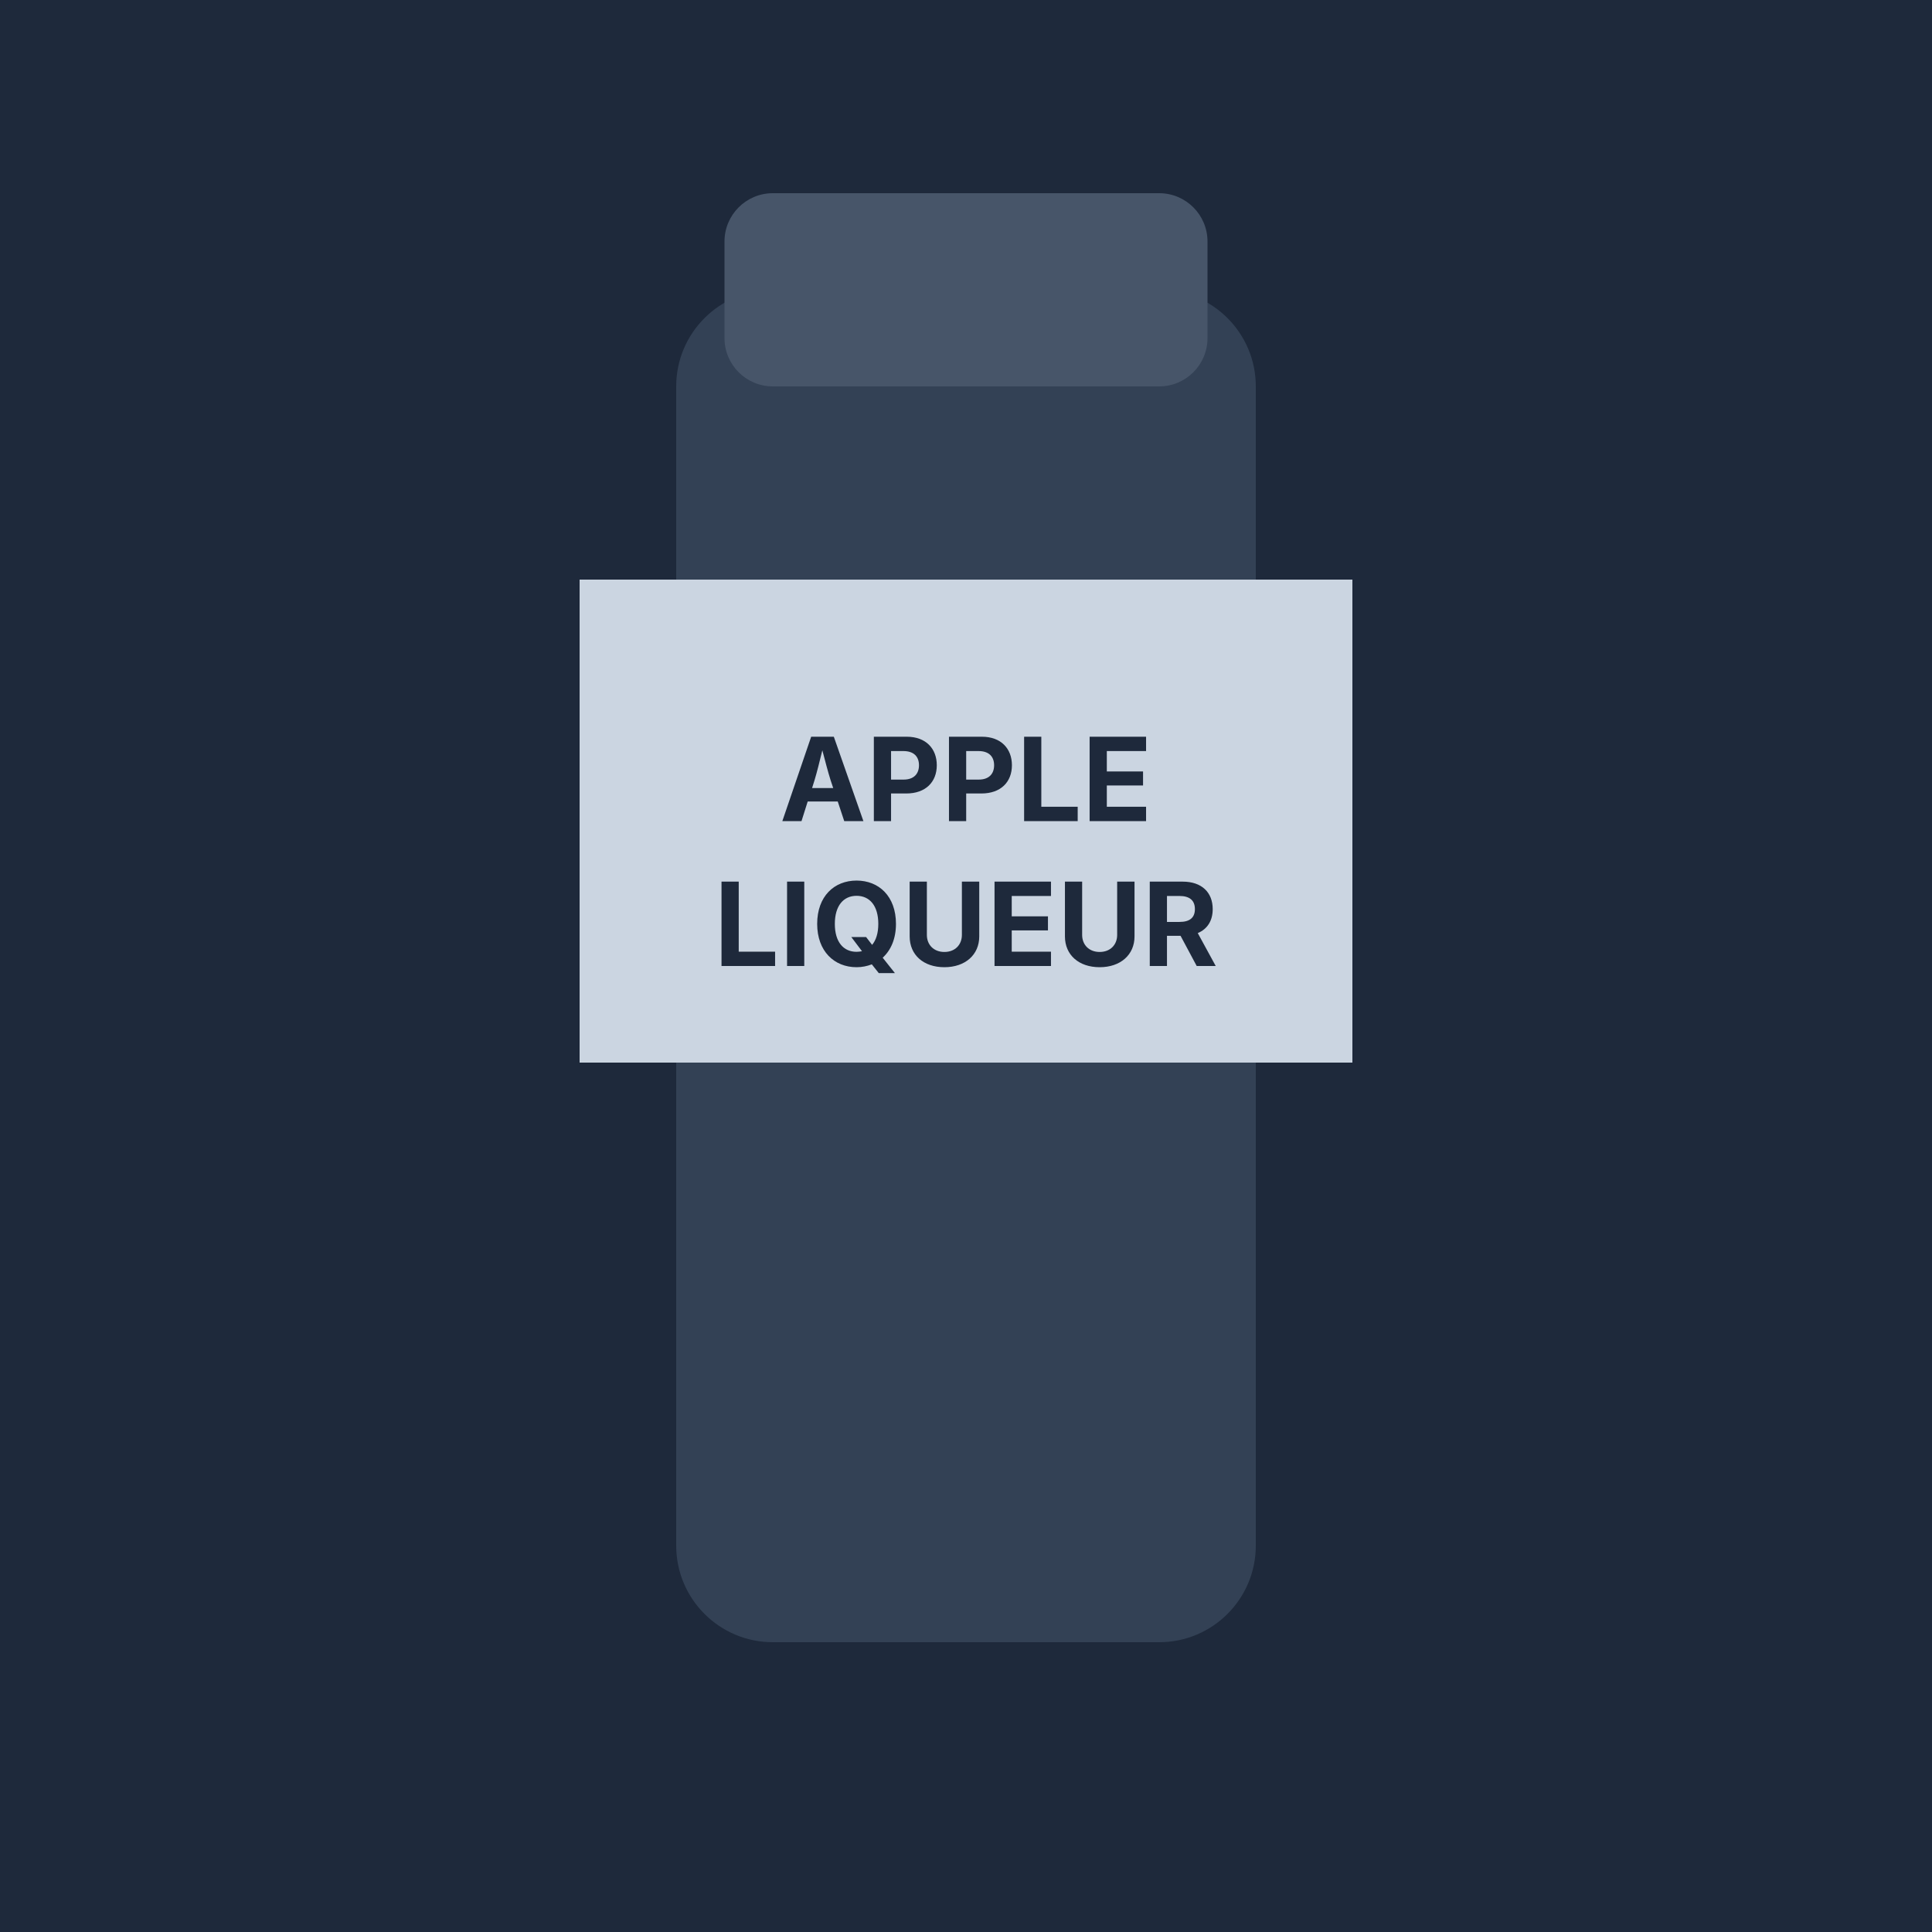
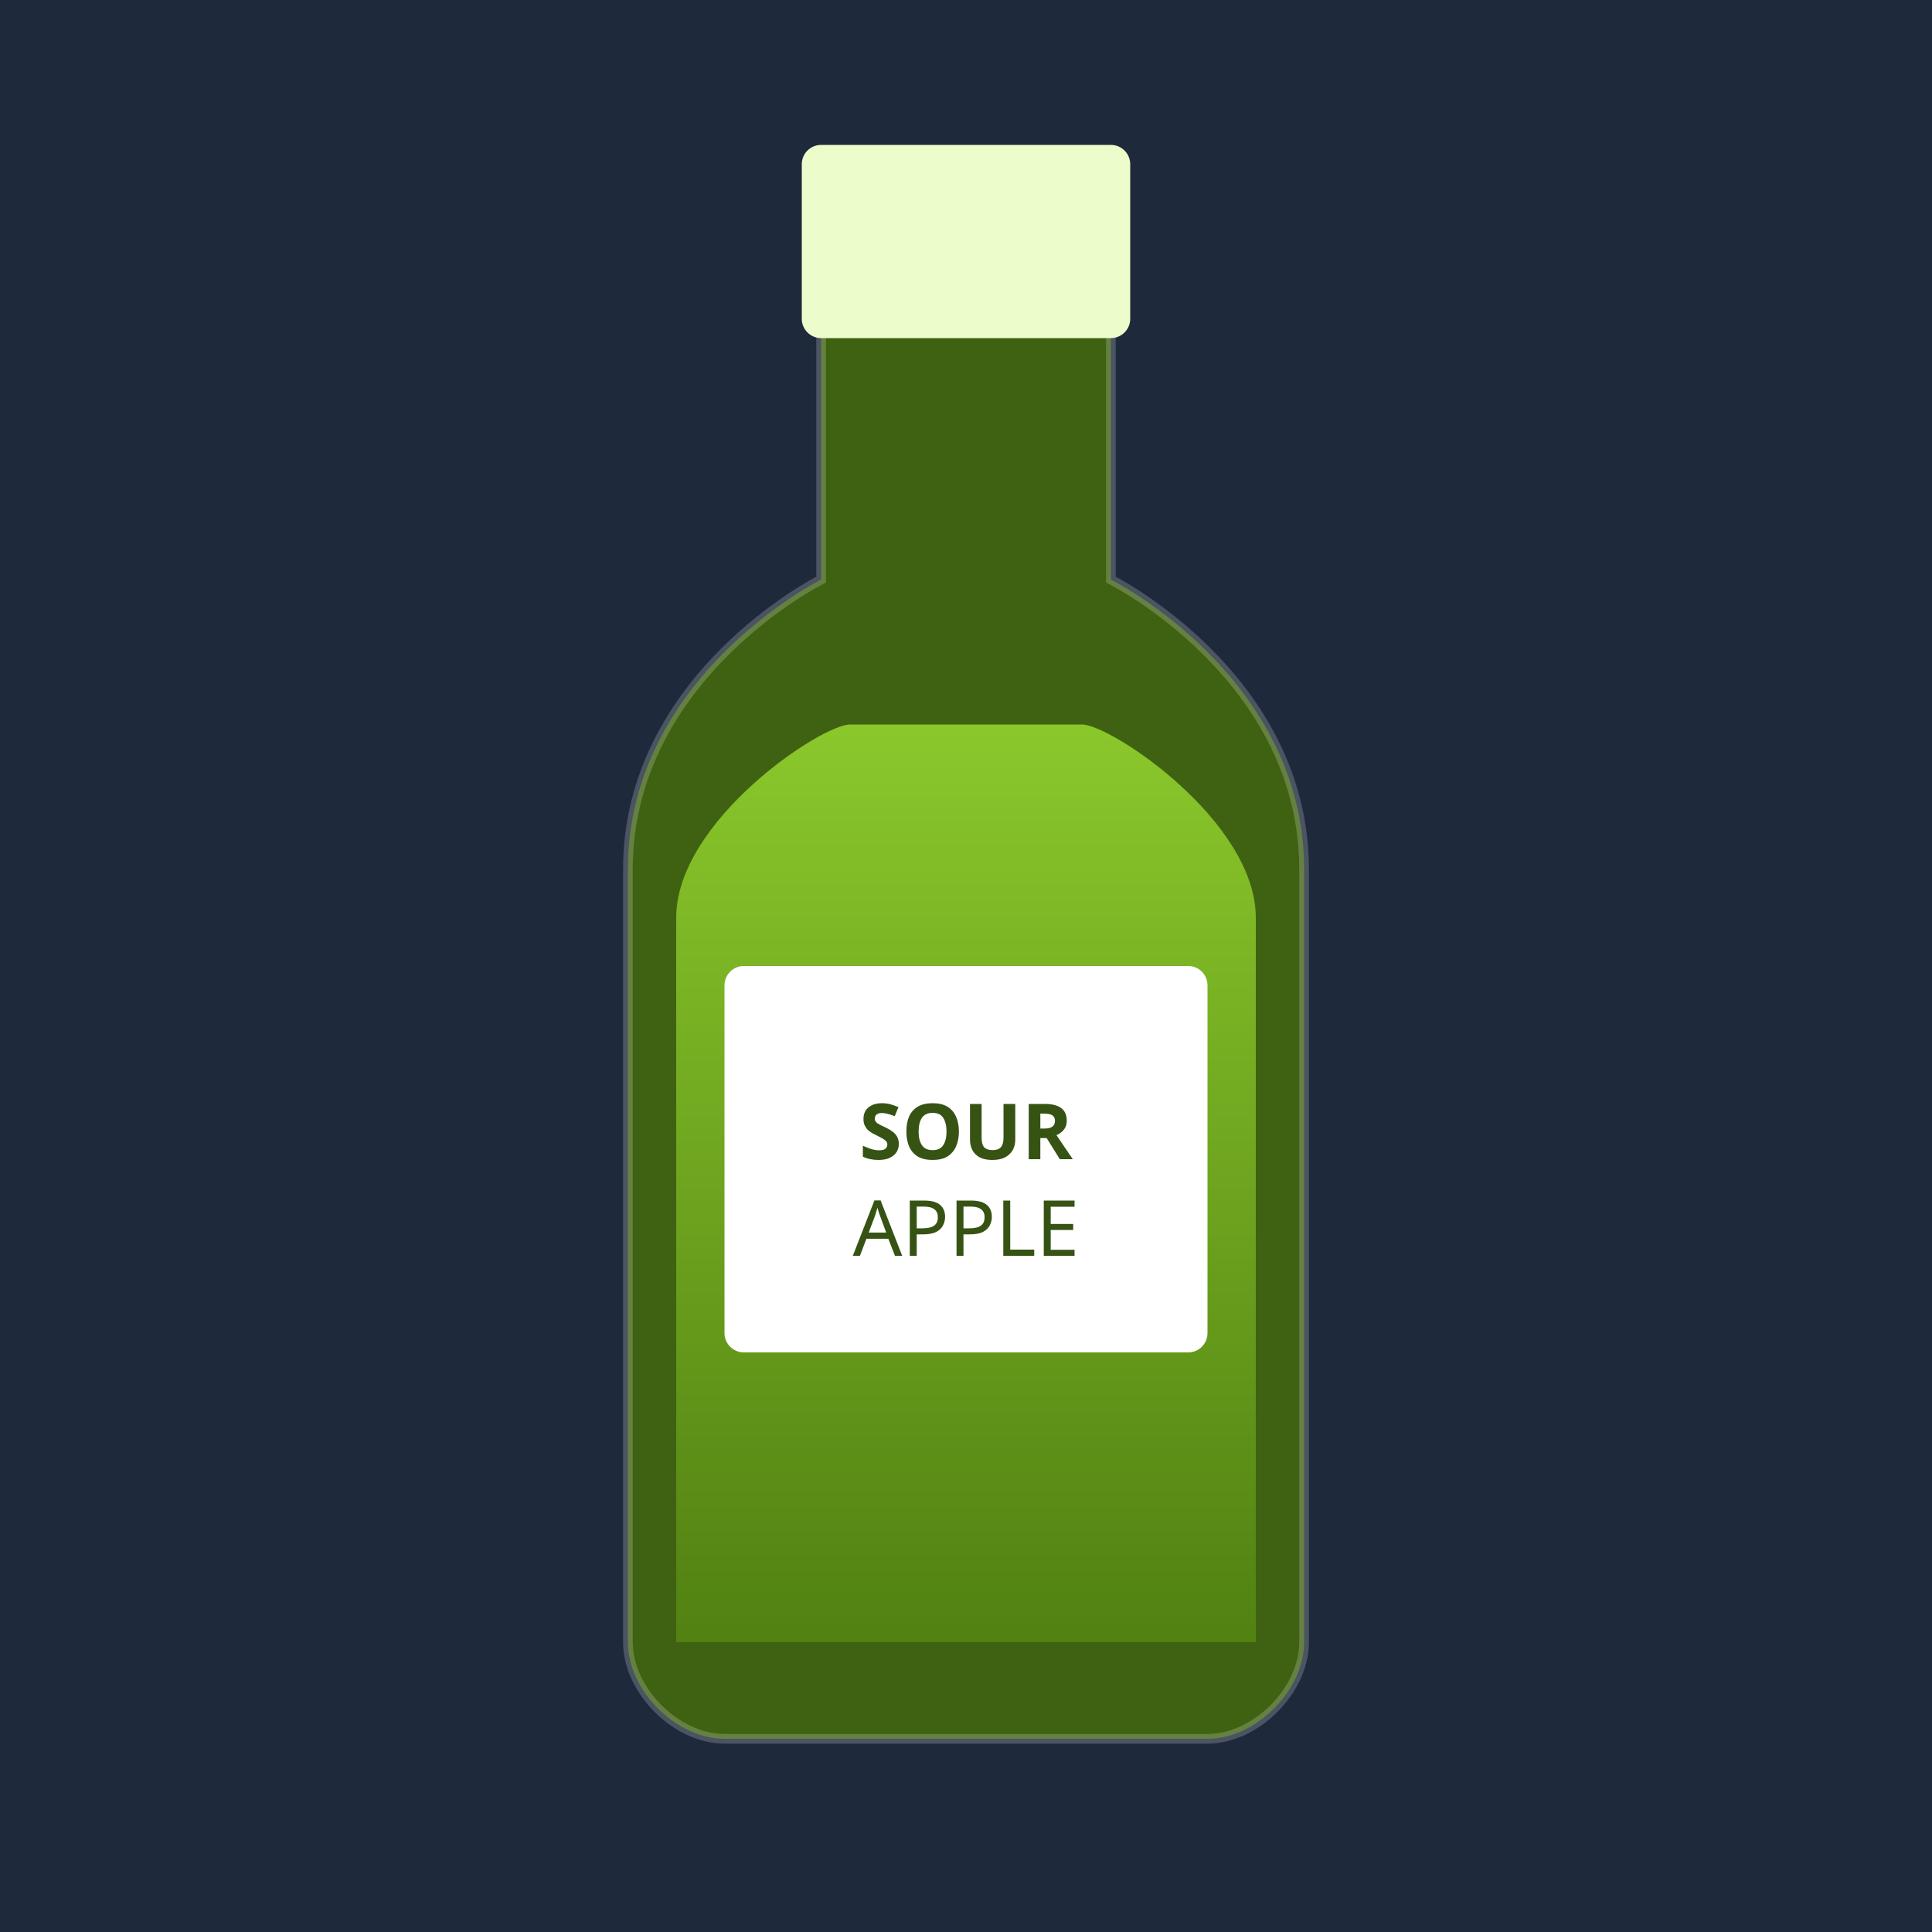
- <svg xmlns="http://www.w3.org/2000/svg" width="200" height="200" viewBox="0 0 200 200" fill="none">
+ <svg xmlns="http://www.w3.org/2000/svg" viewBox="0 0 200 200" fill="none">
+   <defs>
+     <linearGradient id="greenLiq" x1="100" y1="50" x2="100" y2="180" gradientUnits="userSpaceOnUse">
+       <stop stop-color="#a3e635" />
+       <stop offset="1" stop-color="#4d7c0f" />
+     </linearGradient>
+   </defs>
  <rect width="200" height="200" fill="#1e293b" />
-   <rect x="70" y="30" width="60" height="140" rx="10" fill="#334155" />
-   <rect x="75" y="20" width="50" height="20" rx="5" fill="#475569" />
-   <rect x="60" y="60" width="80" height="50" fill="#cbd5e1" />
-   <text x="100" y="85" font-family="Inter, sans-serif" font-size="12" fill="#1e293b" text-anchor="middle" font-weight="bold">APPLE</text>
-   <text x="100" y="100" font-family="Inter, sans-serif" font-size="12" fill="#1e293b" text-anchor="middle" font-weight="bold">LIQUEUR</text>
+   <path d="M85 20 H115 V60 C115 60 135 70 135 90 V170 C135 175 130 180 125 180 H75 C70 180 65 175 65 170 V90 C65 70 85 60 85 60 V20 Z" fill="#3f6212" stroke="#fff" stroke-opacity="0.2" stroke-width="1" />
+   <path d="M70 170 V95 C70 85 85 75 88 75 H112 C115 75 130 85 130 95 V170 H70 Z" fill="url(#greenLiq)" opacity="0.9" />
+   <rect x="83" y="15" width="34" height="20" rx="2" fill="#ecfccb" />
+   <rect x="75" y="100" width="50" height="40" rx="2" fill="#fff" />
+   <text x="100" y="120" font-family="sans-serif" font-size="8" font-weight="bold" fill="#365314" text-anchor="middle">SOUR</text>
+   <text x="100" y="130" font-family="sans-serif" font-size="8" fill="#365314" text-anchor="middle">APPLE</text>
</svg>
